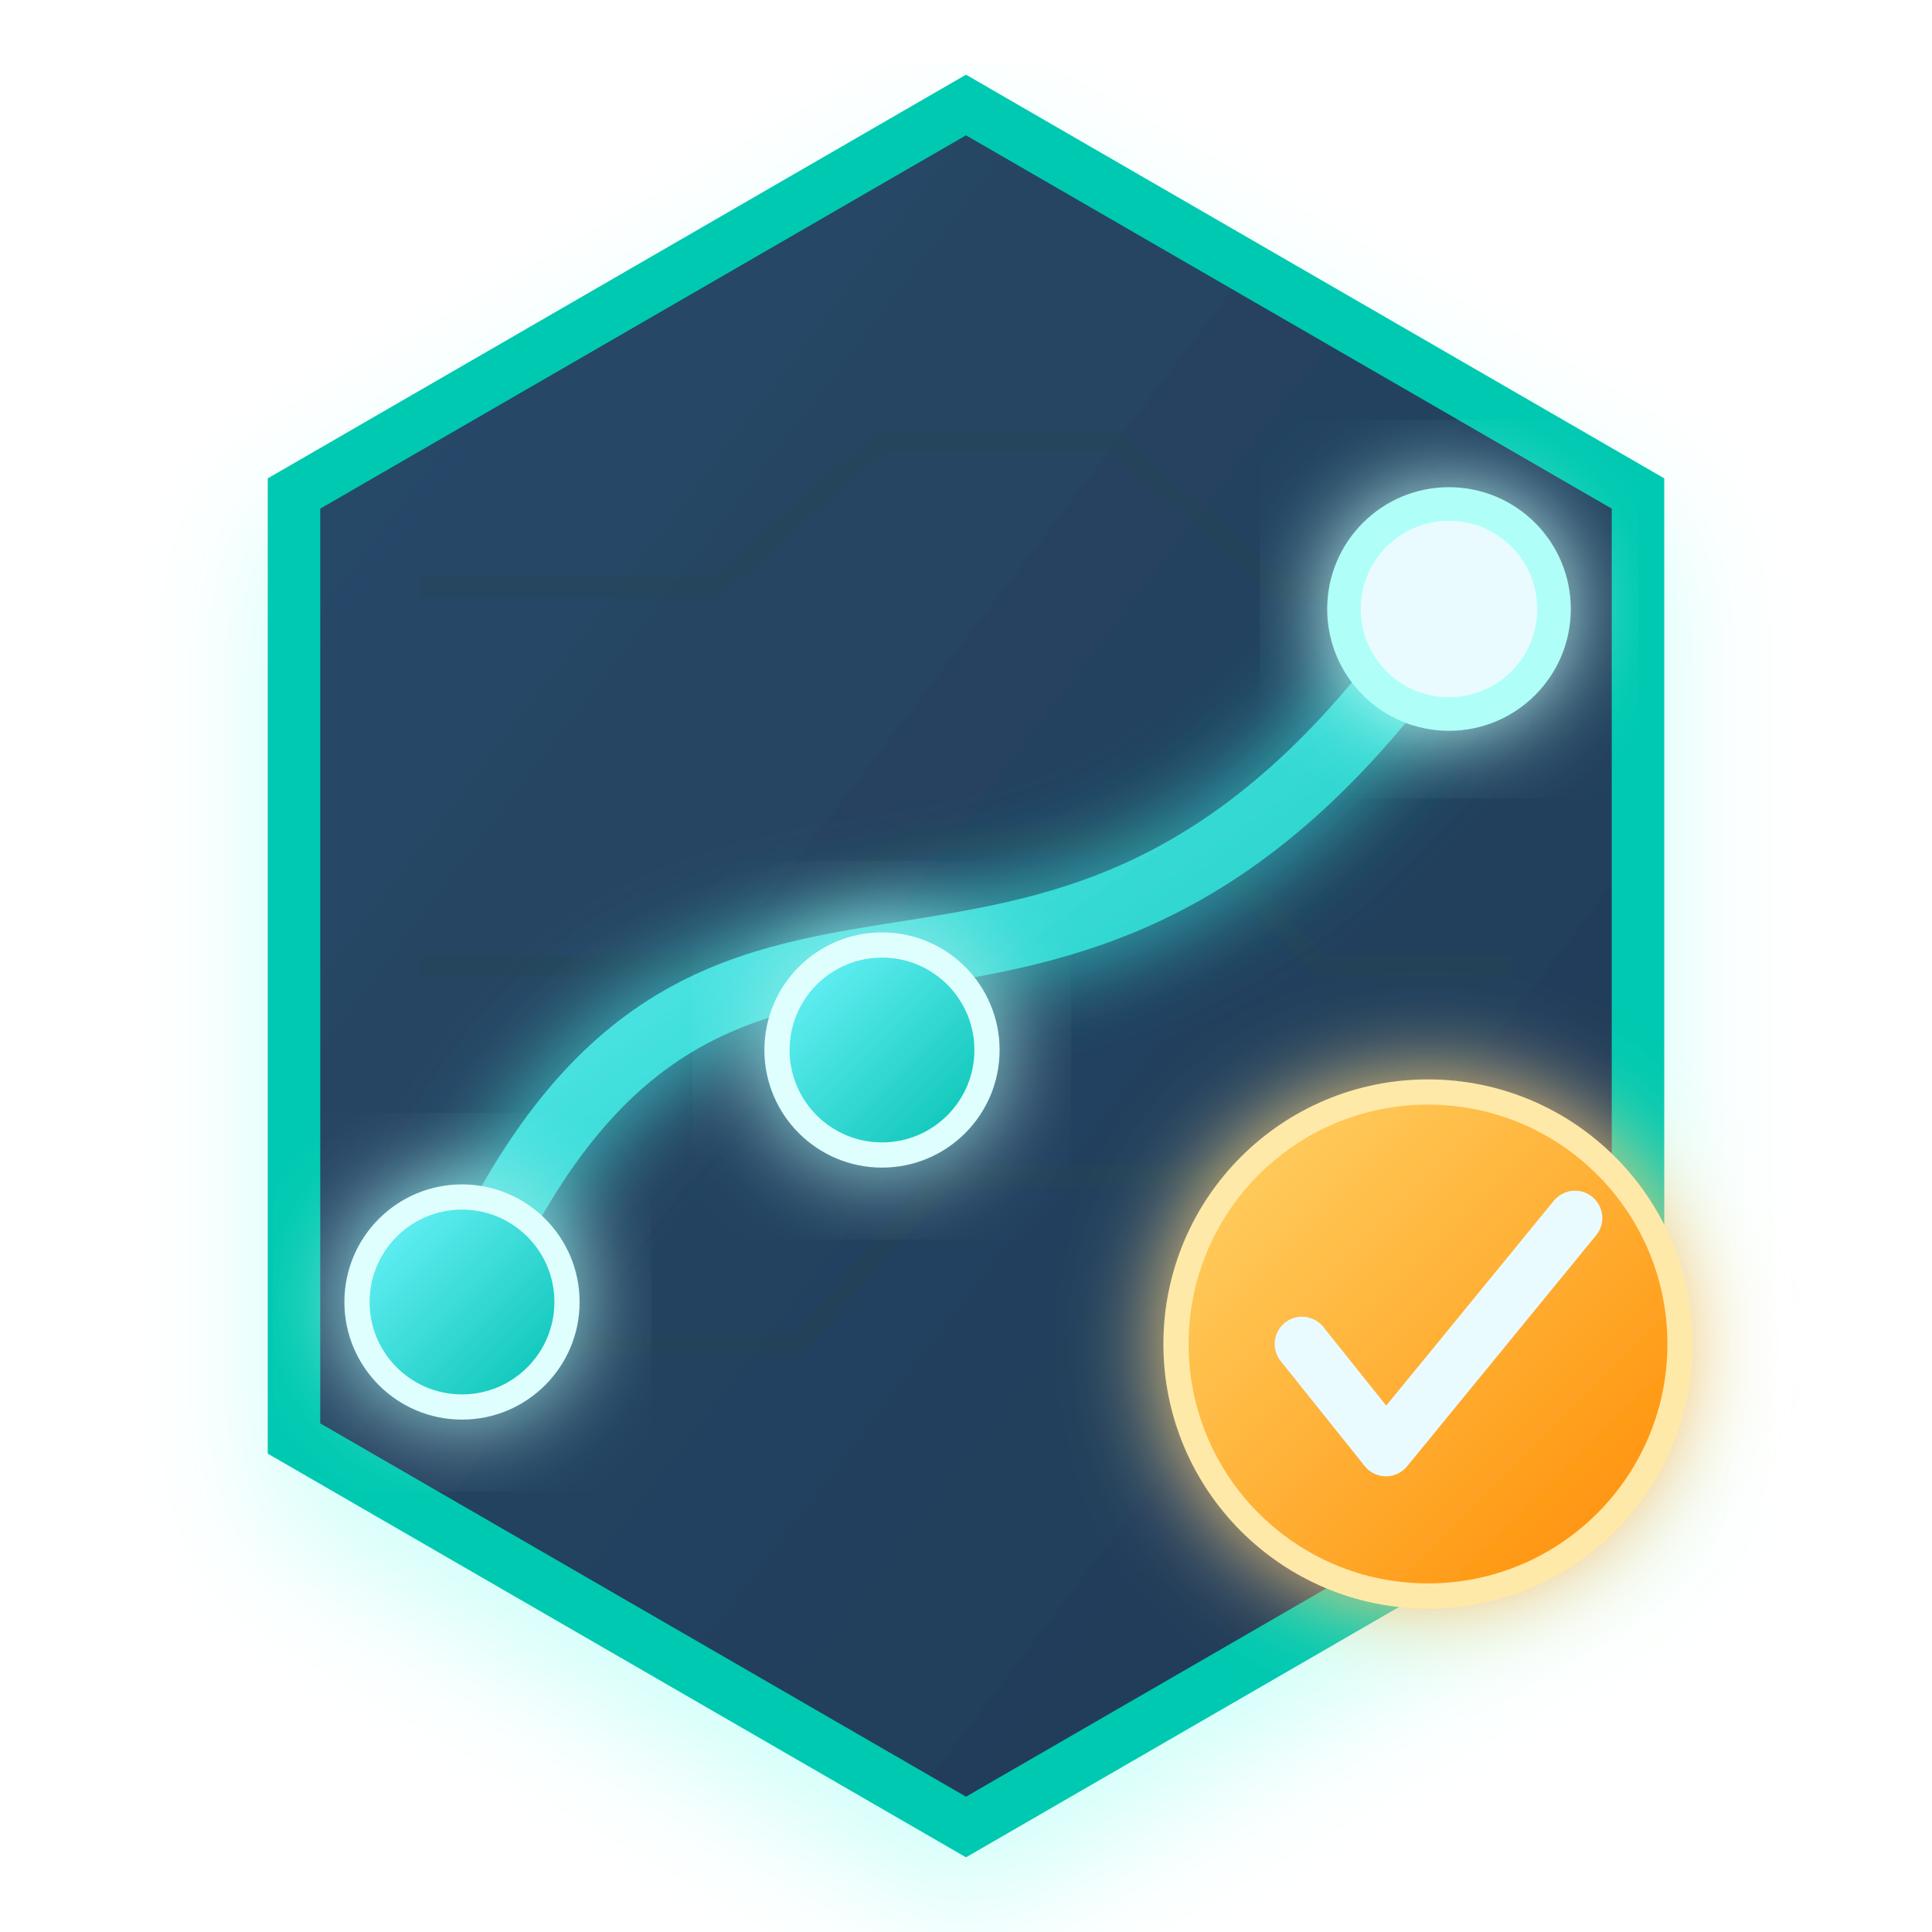
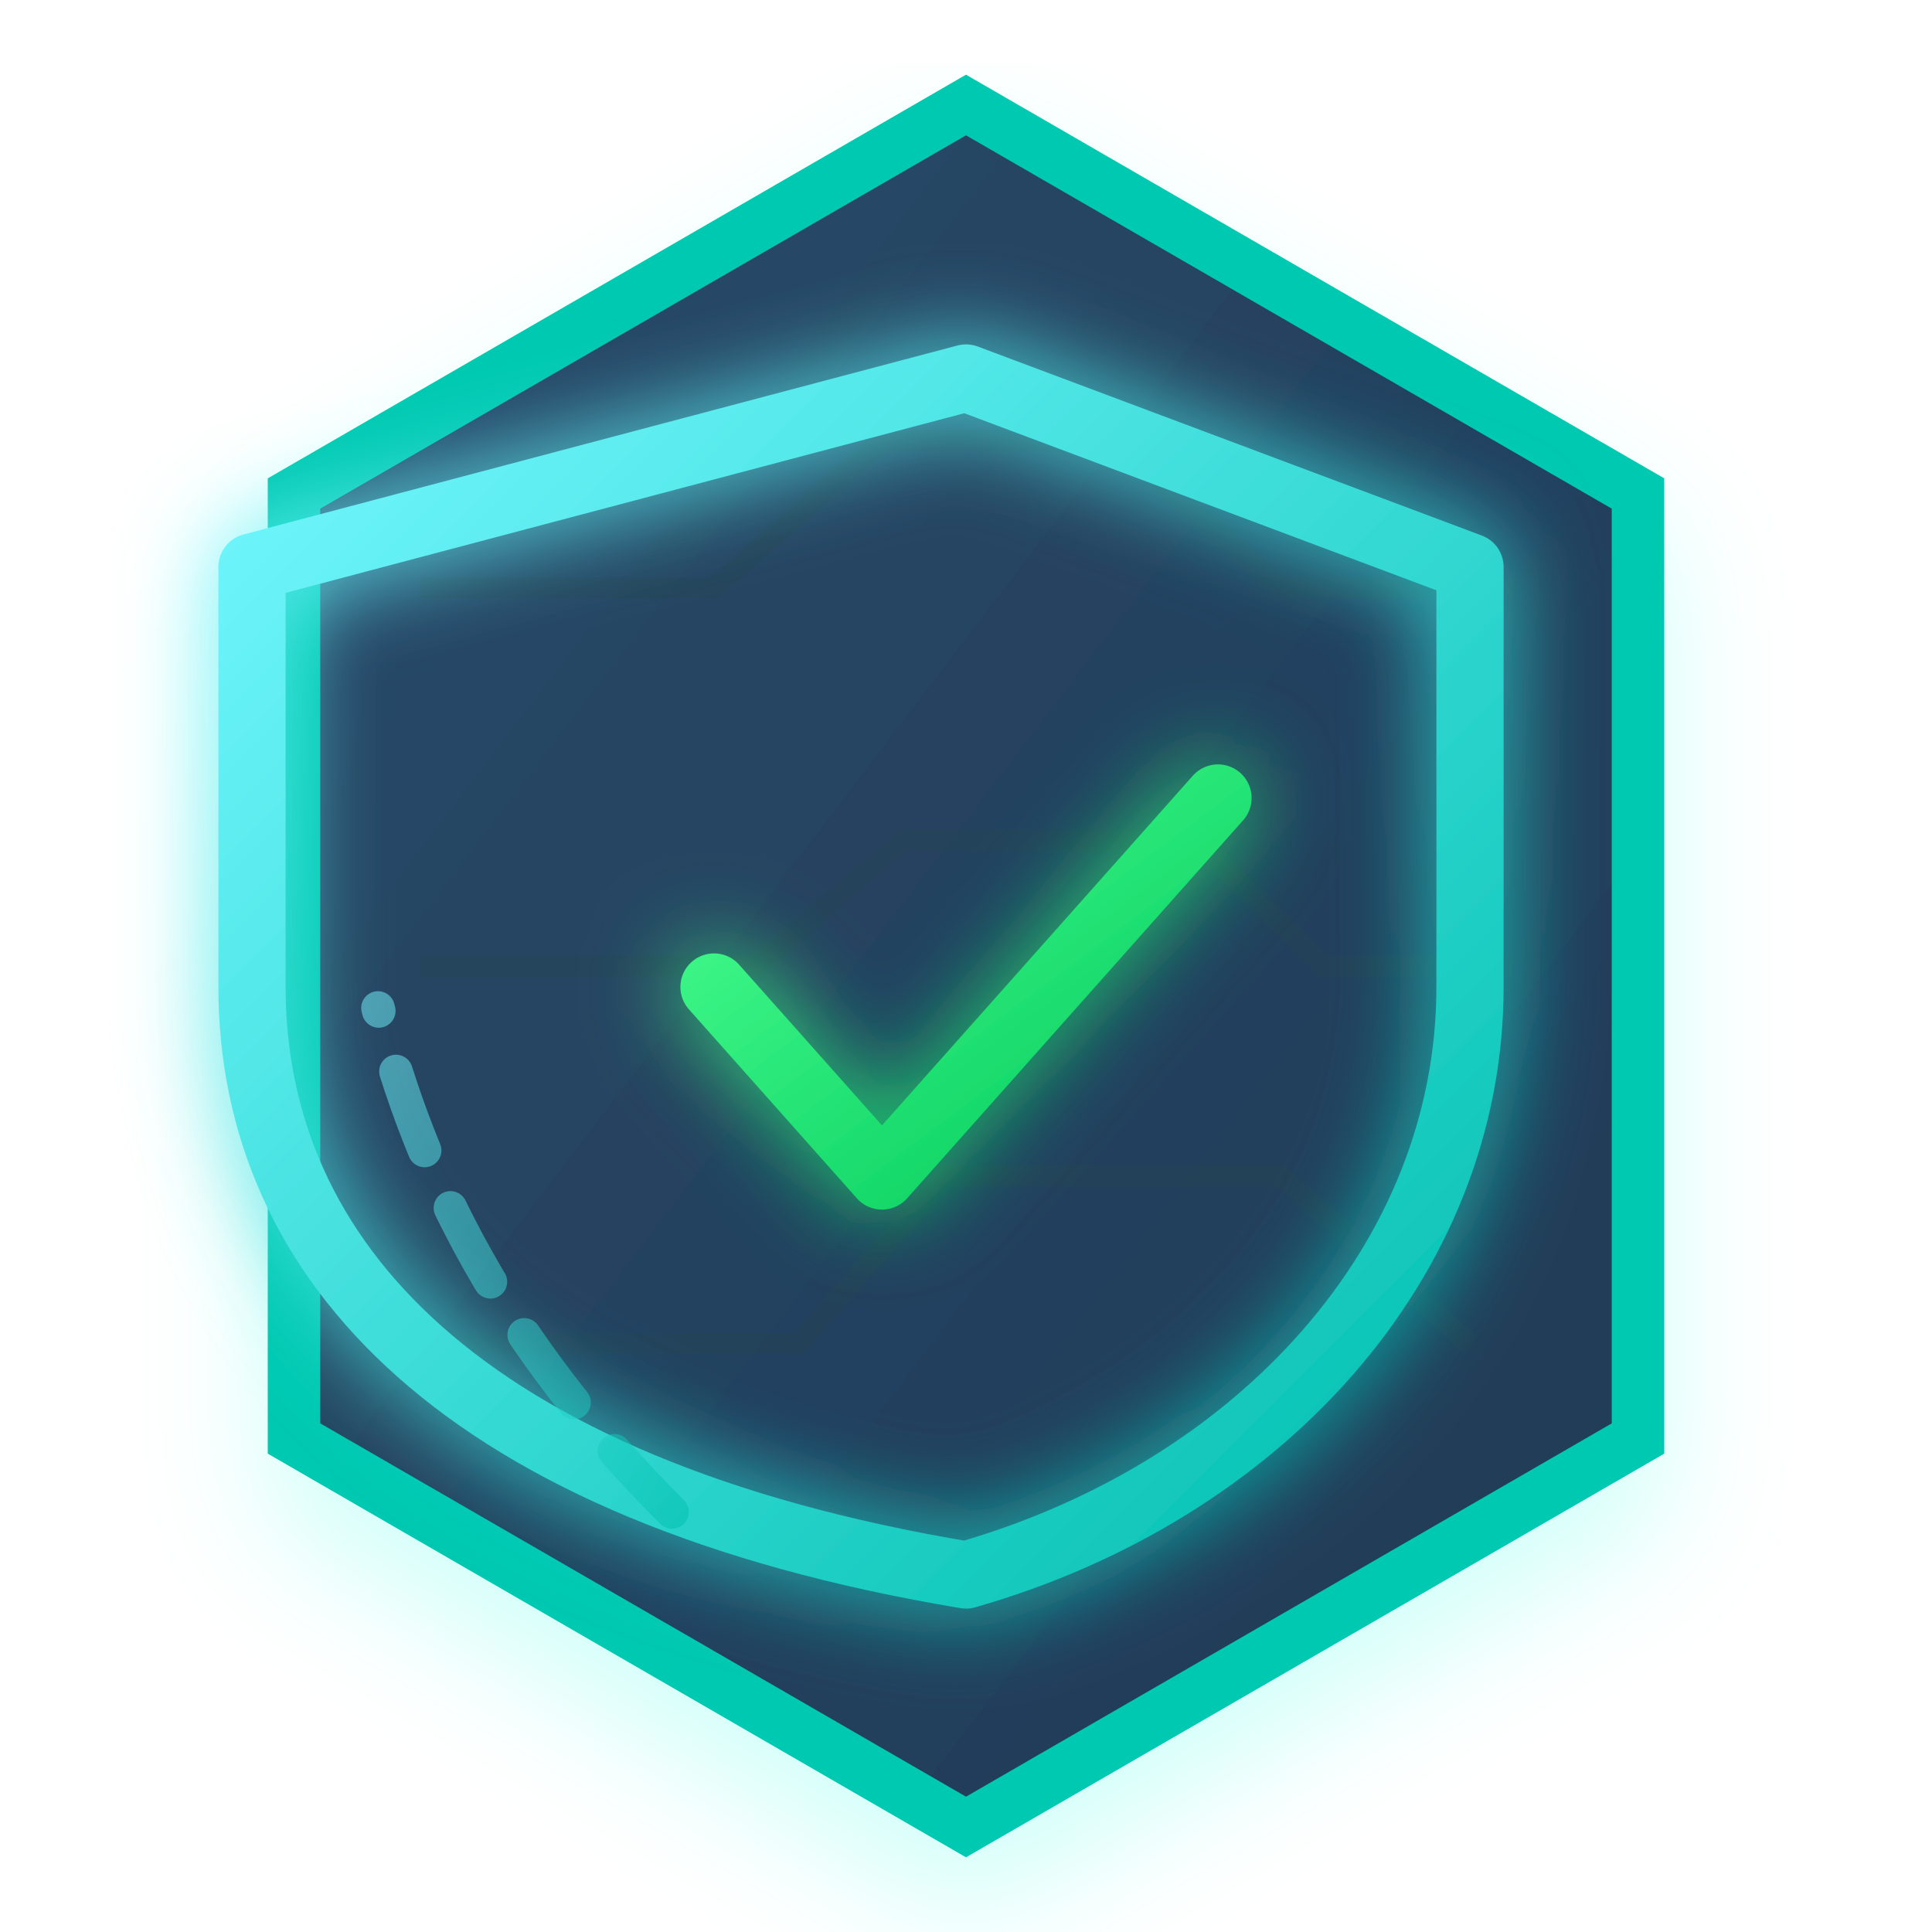
<svg xmlns="http://www.w3.org/2000/svg" width="92" height="92" viewBox="0 0 92 92" role="img" aria-label="Validate Fibre Routes">
  <defs>
    <linearGradient id="bg" x1="0" y1="0" x2="1" y2="1">
      <stop offset="0" stop-color="#2A4A6A" />
      <stop offset="1" stop-color="#1E3A55" />
    </linearGradient>
    <linearGradient id="cyan" x1="0" y1="0" x2="1" y2="1">
      <stop offset="0" stop-color="#73F7FF" />
      <stop offset="1" stop-color="#00BFAE" />
    </linearGradient>
+     <linearGradient id="grn" x1="0" y1="0" x2="1" y2="1">
+       <stop offset="0" stop-color="#4AFF91" />
+       <stop offset="1" stop-color="#00C95A" />
+     </linearGradient>
    <linearGradient id="orange" x1="0" y1="0" x2="1" y2="1">
      <stop offset="0" stop-color="#FFD66B" />
      <stop offset="1" stop-color="#FF8A00" />
+     </linearGradient>
+     <linearGradient id="red" x1="0" y1="0" x2="1" y2="1">
+       <stop offset="0" stop-color="#FF6B6B" />
+       <stop offset="1" stop-color="#CC2020" />
    </linearGradient>
    <filter id="glow" x="-40%" y="-40%" width="180%" height="180%">
      <feGaussianBlur stdDeviation="2.2" result="b" />
      <feMerge>
        <feMergeNode in="b" />
        <feMergeNode in="SourceGraphic" />
      </feMerge>
    </filter>
    <filter id="soft" x="-20%" y="-20%" width="140%" height="140%">
      <feDropShadow dx="0" dy="3" stdDeviation="3" flood-color="#00FFE0" flood-opacity="0.18" />
    </filter>
    <style>
-       .tile{fill:url(#bg);stroke:#00C9B1;stroke-width:2.5;opacity:1;filter:url(#soft)}
+       .tile{fill:url(#bg);stroke:#00C9B1;stroke-width:2.5;filter:url(#soft)}
      .map{fill:none;stroke:#234653;stroke-width:1;opacity:.42}
      .c{fill:none;stroke:url(#cyan);stroke-width:3.2;stroke-linecap:round;stroke-linejoin:round;filter:url(#glow)}
-       .ct{fill:url(#cyan);stroke:#DFFFFF;stroke-width:1.2;filter:url(#glow)}
+       .cf{fill:url(#cyan);stroke:#DFFFFF;stroke-width:1.2;filter:url(#glow)}
+       .g{fill:none;stroke:url(#grn);stroke-width:3.2;stroke-linecap:round;stroke-linejoin:round;filter:url(#glow)}
+       .gf{fill:url(#grn);stroke:#C8FFE0;stroke-width:1.2;filter:url(#glow)}
      .o{fill:none;stroke:url(#orange);stroke-width:3.2;stroke-linecap:round;stroke-linejoin:round;filter:url(#glow)}
-       .ot{fill:url(#orange);stroke:#FFE9A8;stroke-width:1.2;filter:url(#glow)}
+       .of{fill:url(#orange);stroke:#FFE9A8;stroke-width:1.2;filter:url(#glow)}
+       .r{fill:none;stroke:url(#red);stroke-width:3.2;stroke-linecap:round;stroke-linejoin:round;filter:url(#glow)}
+       .rf{fill:url(#red);stroke:#FFB0B0;stroke-width:1.2;filter:url(#glow)}
      .w{fill:none;stroke:#EAFBFF;stroke-width:2.6;stroke-linecap:round;stroke-linejoin:round}
      .dot{fill:#EAFBFF;stroke:#AFFFF8;stroke-width:1.6;filter:url(#glow)}
-       .txt{font-family:Arial, Helvetica, sans-serif;font-size:15px;font-weight:700;fill:#FFE4A3;text-anchor:middle}
    </style>
  </defs>
  <polygon class="tile" points="46,5 78,23.5 78,68.5 46,87 14,68.5 14,23.5" />
  <path class="map" d="M20 28h14l8-7h11l8 7h11M20 46h16l7-6h14l6 6h9M20 64h18l7-8h16l9 8" />
-   <path class="c" d="M22 62c12-28 28-5 47-33" />
-   <circle class="ct" cx="22" cy="62" r="5" />
-   <circle class="ct" cx="42" cy="50" r="5" />
-   <circle class="dot" cx="69" cy="29" r="5" />
-   <circle class="ot" cx="68" cy="64" r="12" />
-   <path class="w" d="M62 64l4 5 9-11" />
+   <path class="c" d="M46 18l24 9v20c0 13-10 24-24 28C22 71 12 60 12 47V27z" />
+   <path class="g" d="M34 47l8 9 16-18" />
+   <path style="fill:none;stroke:url(#cyan);stroke-width:1.6;stroke-dasharray:4,3;stroke-linecap:round;opacity:0.5" d="M32 72C24 64 20 56 18 48" />
</svg>
